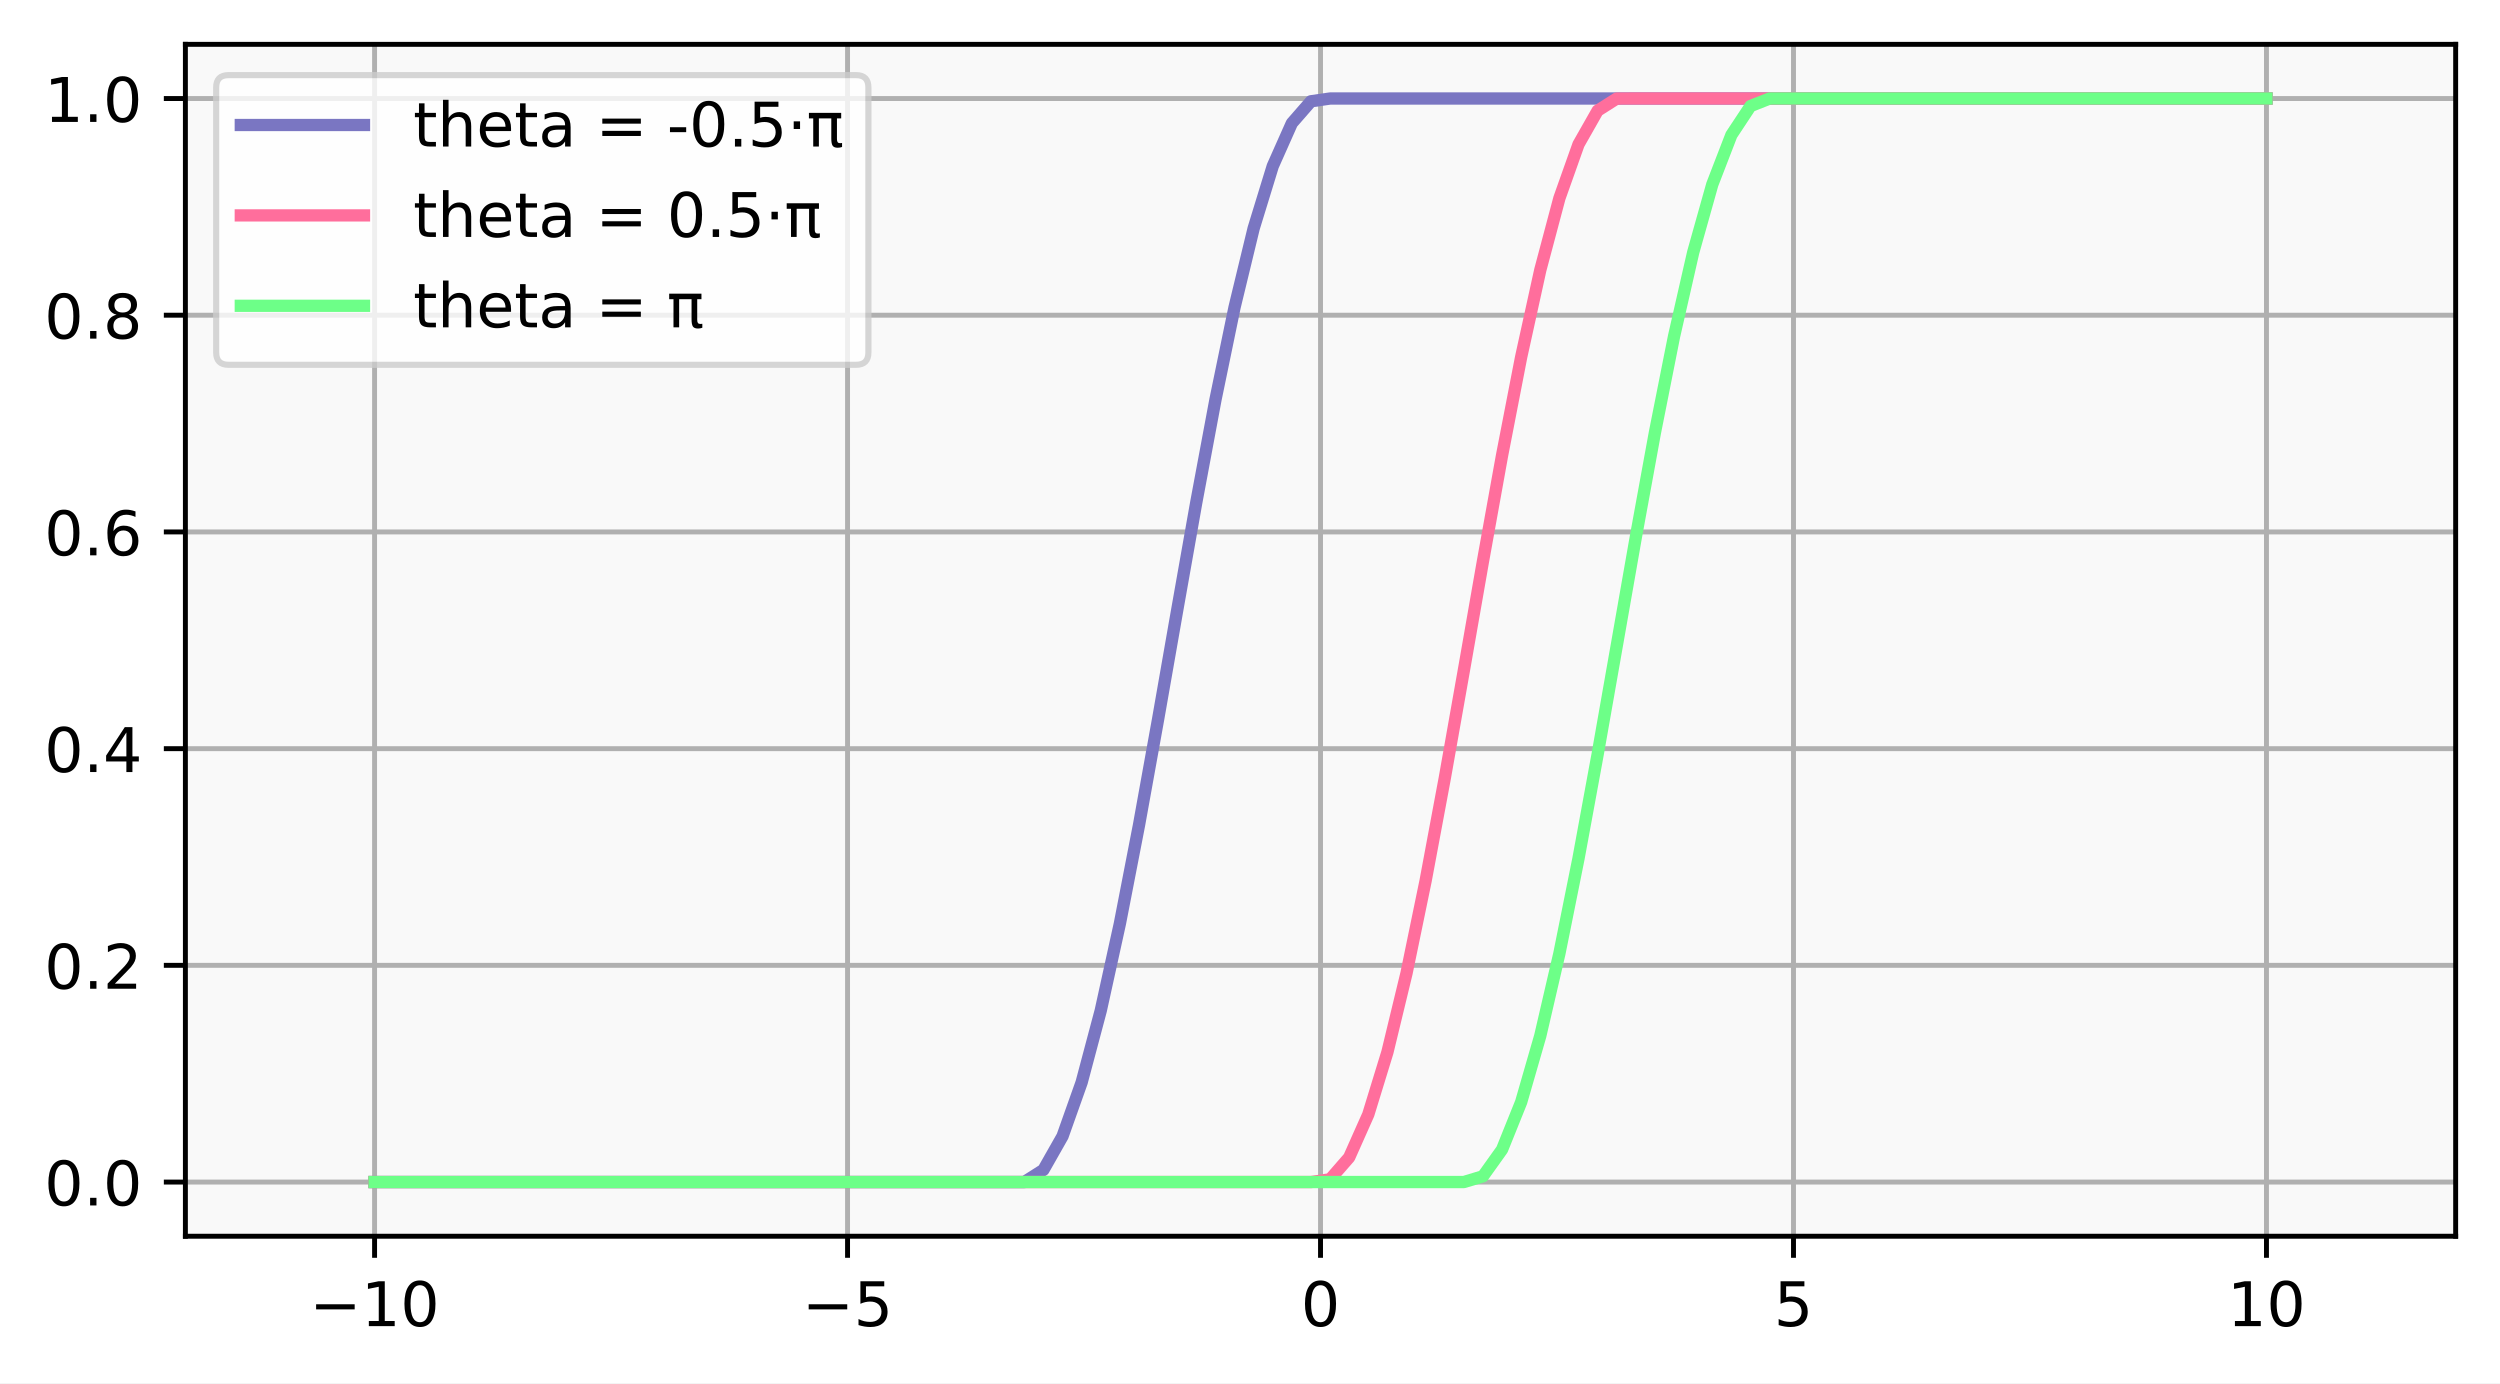
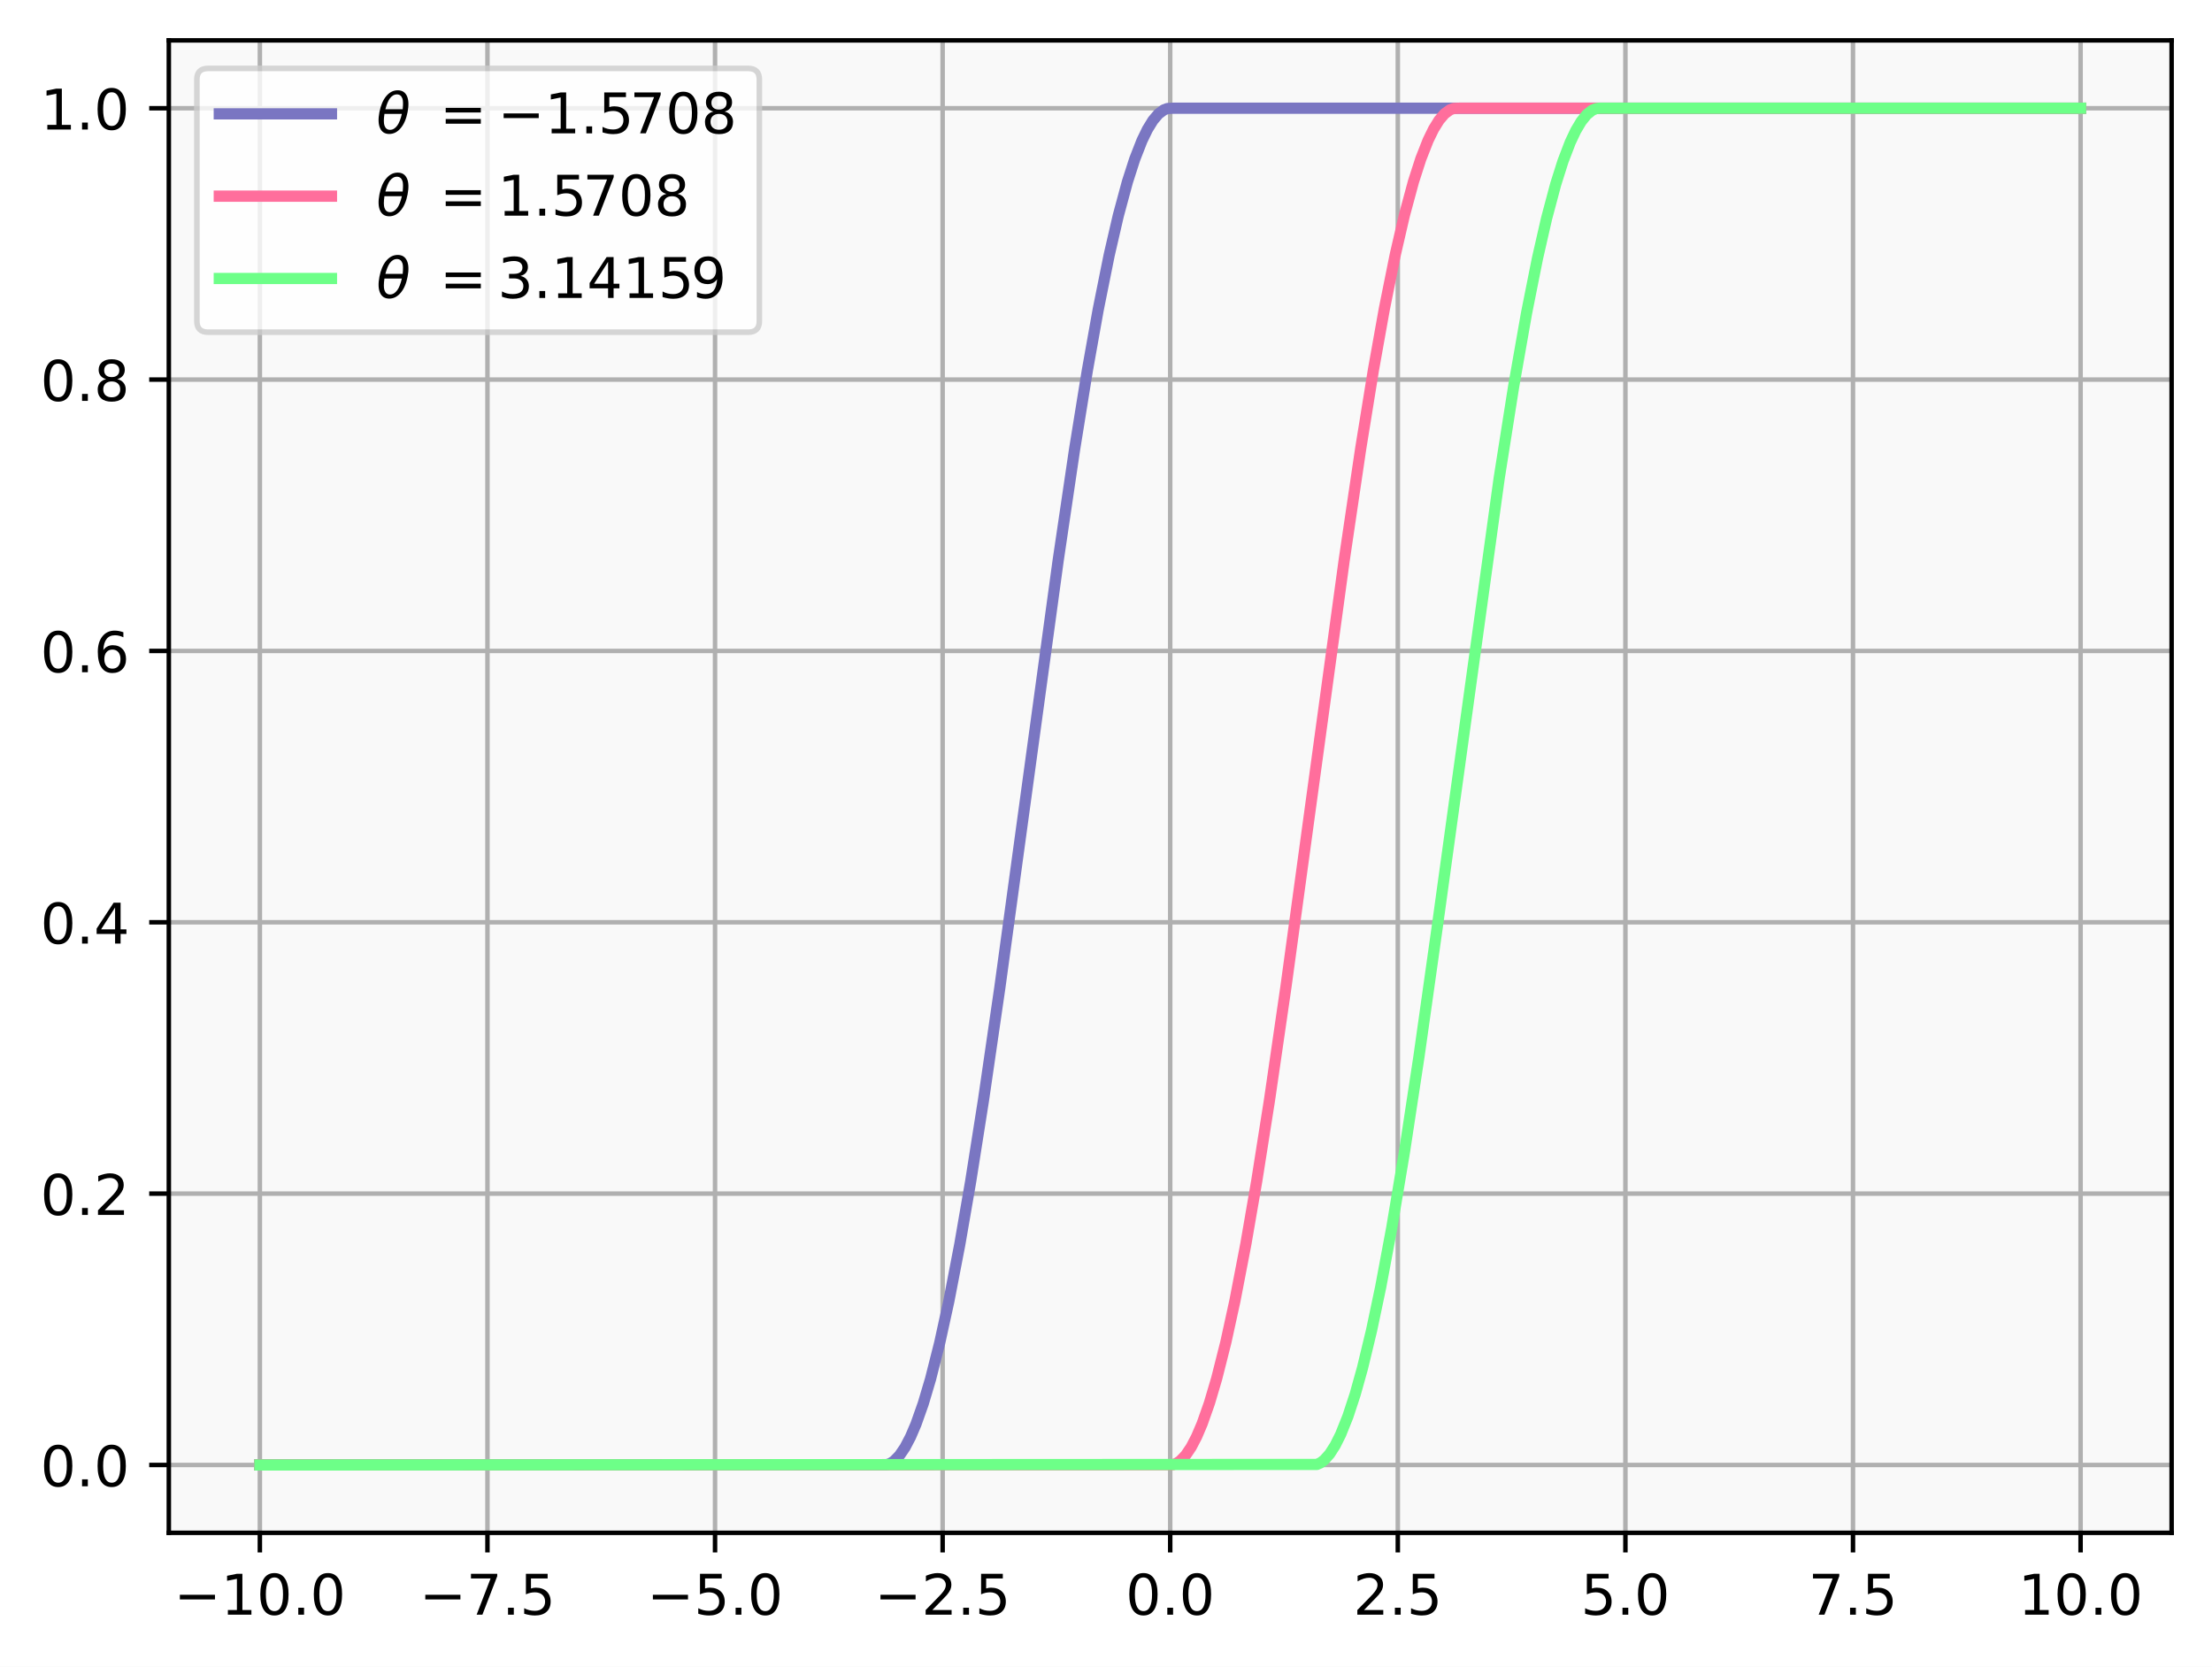
- <svg xmlns="http://www.w3.org/2000/svg" xmlns:xlink="http://www.w3.org/1999/xlink" width="405.943pt" height="224.614pt" viewBox="0 0 405.943 224.614" version="1.1">
+ <svg xmlns="http://www.w3.org/2000/svg" xmlns:xlink="http://www.w3.org/1999/xlink" width="394.423pt" height="297.19pt" viewBox="0 0 394.423 297.19" version="1.1">
  <defs>
    <style type="text/css">*{stroke-linejoin: round; stroke-linecap: butt}</style>
  </defs>
  <g id="figure_1">
    <g id="patch_1">
-       <path d="M -0 224.614  L 405.943 224.614  L 405.943 0  L -0 0  z " style="fill: #ffffff" />
+       <path d="M 0 297.19  L 394.423 297.19  L 394.423 0  L 0 0  z " style="fill: #ffffff" />
    </g>
    <g id="axes_1">
      <g id="patch_2">
-         <path d="M 30.103 200.736  L 398.743 200.736  L 398.743 7.2  L 30.103 7.2  z " style="fill: #d3d3d3; fill-opacity: 0.133" />
+         <path d="M 30.103 273.312  L 387.223 273.312  L 387.223 7.2  L 30.103 7.2  z " style="fill: #d3d3d3; fill-opacity: 0.133" />
      </g>
      <g id="matplotlib.axis_1">
        <g id="xtick_1">
          <g id="line2d_1">
-             <path d="M 60.823 200.736  L 60.823 7.2  " clip-path="url(#pbaf83a719f)" style="fill: none; stroke: #b0b0b0; stroke-width: 0.8; stroke-linecap: square" />
+             <path d="M 46.336 273.312  L 46.336 7.2  " clip-path="url(#p9398e341d2)" style="fill: none; stroke: #b0b0b0; stroke-width: 0.8; stroke-linecap: square" />
          </g>
          <g id="line2d_2">
            <defs>
-               <path id="mf9f170eaa1" d="M 0 0  L 0 3.5  " style="stroke: #000000; stroke-width: 0.8" />
+               <path id="mc4d6d787ac" d="M 0 0  L 0 3.5  " style="stroke: #000000; stroke-width: 0.8" />
            </defs>
            <g>
-               <use xlink:href="#mf9f170eaa1" x="60.823" y="200.736" style="stroke: #000000; stroke-width: 0.8" />
+               <use xlink:href="#mc4d6d787ac" x="46.336" y="273.312" style="stroke: #000000; stroke-width: 0.8" />
            </g>
          </g>
          <g id="text_1">
-             <g transform="translate(50.27078 215.3344) scale(0.1 -0.1)">
+             <g transform="translate(31.0132 287.9104) scale(0.1 -0.1)">
              <defs>
                <path id="DejaVuSans-2212" d="M 678 2272  L 4684 2272  L 4684 1741  L 678 1741  L 678 2272  z " transform="scale(0.015625)" />
                <path id="DejaVuSans-31" d="M 794 531  L 1825 531  L 1825 4091  L 703 3866  L 703 4441  L 1819 4666  L 2450 4666  L 2450 531  L 3481 531  L 3481 0  L 794 0  L 794 531  z " transform="scale(0.015625)" />
                <path id="DejaVuSans-30" d="M 2034 4250  Q 1547 4250 1301 3770  Q 1056 3291 1056 2328  Q 1056 1369 1301 889  Q 1547 409 2034 409  Q 2525 409 2770 889  Q 3016 1369 3016 2328  Q 3016 3291 2770 3770  Q 2525 4250 2034 4250  z M 2034 4750  Q 2819 4750 3233 4129  Q 3647 3509 3647 2328  Q 3647 1150 3233 529  Q 2819 -91 2034 -91  Q 1250 -91 836 529  Q 422 1150 422 2328  Q 422 3509 836 4129  Q 1250 4750 2034 4750  z " transform="scale(0.015625)" />
+                 <path id="DejaVuSans-2e" d="M 684 794  L 1344 794  L 1344 0  L 684 0  L 684 794  z " transform="scale(0.015625)" />
              </defs>
              <use xlink:href="#DejaVuSans-2212" />
              <use xlink:href="#DejaVuSans-31" transform="translate(83.78906 0)" />
              <use xlink:href="#DejaVuSans-30" transform="translate(147.4121 0)" />
+               <use xlink:href="#DejaVuSans-2e" transform="translate(211.0352 0)" />
+               <use xlink:href="#DejaVuSans-30" transform="translate(242.8223 0)" />
            </g>
          </g>
        </g>
        <g id="xtick_2">
          <g id="line2d_3">
-             <path d="M 137.623 200.736  L 137.623 7.2  " clip-path="url(#pbaf83a719f)" style="fill: none; stroke: #b0b0b0; stroke-width: 0.8; stroke-linecap: square" />
+             <path d="M 86.918 273.312  L 86.918 7.2  " clip-path="url(#p9398e341d2)" style="fill: none; stroke: #b0b0b0; stroke-width: 0.8; stroke-linecap: square" />
          </g>
          <g id="line2d_4">
            <g>
-               <use xlink:href="#mf9f170eaa1" x="137.623" y="200.736" style="stroke: #000000; stroke-width: 0.8" />
+               <use xlink:href="#mc4d6d787ac" x="86.918" y="273.312" style="stroke: #000000; stroke-width: 0.8" />
            </g>
          </g>
          <g id="text_2">
-             <g transform="translate(130.252 215.3344) scale(0.1 -0.1)">
-               <defs>
+             <g transform="translate(74.77626 287.9104) scale(0.1 -0.1)">
+               <defs>
+                 <path id="DejaVuSans-37" d="M 525 4666  L 3525 4666  L 3525 4397  L 1831 0  L 1172 0  L 2766 4134  L 525 4134  L 525 4666  z " transform="scale(0.015625)" />
                <path id="DejaVuSans-35" d="M 691 4666  L 3169 4666  L 3169 4134  L 1269 4134  L 1269 2991  Q 1406 3038 1543 3061  Q 1681 3084 1819 3084  Q 2600 3084 3056 2656  Q 3513 2228 3513 1497  Q 3513 744 3044 326  Q 2575 -91 1722 -91  Q 1428 -91 1123 -41  Q 819 9 494 109  L 494 744  Q 775 591 1075 516  Q 1375 441 1709 441  Q 2250 441 2565 725  Q 2881 1009 2881 1497  Q 2881 1984 2565 2268  Q 2250 2553 1709 2553  Q 1456 2553 1204 2497  Q 953 2441 691 2322  L 691 4666  z " transform="scale(0.015625)" />
              </defs>
+               <use xlink:href="#DejaVuSans-2212" />
+               <use xlink:href="#DejaVuSans-37" transform="translate(83.78906 0)" />
+               <use xlink:href="#DejaVuSans-2e" transform="translate(147.4121 0)" />
+               <use xlink:href="#DejaVuSans-35" transform="translate(179.1992 0)" />
+             </g>
+           </g>
+         </g>
+         <g id="xtick_3">
+           <g id="line2d_5">
+             <path d="M 127.499 273.312  L 127.499 7.2  " clip-path="url(#p9398e341d2)" style="fill: none; stroke: #b0b0b0; stroke-width: 0.8; stroke-linecap: square" />
+           </g>
+           <g id="line2d_6">
+             <g>
+               <use xlink:href="#mc4d6d787ac" x="127.499" y="273.312" style="stroke: #000000; stroke-width: 0.8" />
+             </g>
+           </g>
+           <g id="text_3">
+             <g transform="translate(115.3581 287.9104) scale(0.1 -0.1)">
              <use xlink:href="#DejaVuSans-2212" />
              <use xlink:href="#DejaVuSans-35" transform="translate(83.78906 0)" />
-             </g>
-           </g>
-         </g>
-         <g id="xtick_3">
-           <g id="line2d_5">
-             <path d="M 214.423 200.736  L 214.423 7.2  " clip-path="url(#pbaf83a719f)" style="fill: none; stroke: #b0b0b0; stroke-width: 0.8; stroke-linecap: square" />
-           </g>
-           <g id="line2d_6">
-             <g>
-               <use xlink:href="#mf9f170eaa1" x="214.423" y="200.736" style="stroke: #000000; stroke-width: 0.8" />
-             </g>
-           </g>
-           <g id="text_3">
-             <g transform="translate(211.2419 215.3344) scale(0.1 -0.1)">
-               <use xlink:href="#DejaVuSans-30" />
+               <use xlink:href="#DejaVuSans-2e" transform="translate(147.4121 0)" />
+               <use xlink:href="#DejaVuSans-30" transform="translate(179.1992 0)" />
            </g>
          </g>
        </g>
        <g id="xtick_4">
          <g id="line2d_7">
-             <path d="M 291.223 200.736  L 291.223 7.2  " clip-path="url(#pbaf83a719f)" style="fill: none; stroke: #b0b0b0; stroke-width: 0.8; stroke-linecap: square" />
+             <path d="M 168.081 273.312  L 168.081 7.2  " clip-path="url(#p9398e341d2)" style="fill: none; stroke: #b0b0b0; stroke-width: 0.8; stroke-linecap: square" />
          </g>
          <g id="line2d_8">
            <g>
-               <use xlink:href="#mf9f170eaa1" x="291.223" y="200.736" style="stroke: #000000; stroke-width: 0.8" />
+               <use xlink:href="#mc4d6d787ac" x="168.081" y="273.312" style="stroke: #000000; stroke-width: 0.8" />
            </g>
          </g>
          <g id="text_4">
-             <g transform="translate(288.0419 215.3344) scale(0.1 -0.1)">
-               <use xlink:href="#DejaVuSans-35" />
+             <g transform="translate(155.9399 287.9104) scale(0.1 -0.1)">
+               <defs>
+                 <path id="DejaVuSans-32" d="M 1228 531  L 3431 531  L 3431 0  L 469 0  L 469 531  Q 828 903 1448 1529  Q 2069 2156 2228 2338  Q 2531 2678 2651 2914  Q 2772 3150 2772 3378  Q 2772 3750 2511 3984  Q 2250 4219 1831 4219  Q 1534 4219 1204 4116  Q 875 4013 500 3803  L 500 4441  Q 881 4594 1212 4672  Q 1544 4750 1819 4750  Q 2544 4750 2975 4387  Q 3406 4025 3406 3419  Q 3406 3131 3298 2873  Q 3191 2616 2906 2266  Q 2828 2175 2409 1742  Q 1991 1309 1228 531  z " transform="scale(0.015625)" />
+               </defs>
+               <use xlink:href="#DejaVuSans-2212" />
+               <use xlink:href="#DejaVuSans-32" transform="translate(83.78906 0)" />
+               <use xlink:href="#DejaVuSans-2e" transform="translate(147.4121 0)" />
+               <use xlink:href="#DejaVuSans-35" transform="translate(179.1992 0)" />
            </g>
          </g>
        </g>
        <g id="xtick_5">
          <g id="line2d_9">
-             <path d="M 368.023 200.736  L 368.023 7.2  " clip-path="url(#pbaf83a719f)" style="fill: none; stroke: #b0b0b0; stroke-width: 0.8; stroke-linecap: square" />
+             <path d="M 208.663 273.312  L 208.663 7.2  " clip-path="url(#p9398e341d2)" style="fill: none; stroke: #b0b0b0; stroke-width: 0.8; stroke-linecap: square" />
          </g>
          <g id="line2d_10">
            <g>
-               <use xlink:href="#mf9f170eaa1" x="368.023" y="200.736" style="stroke: #000000; stroke-width: 0.8" />
+               <use xlink:href="#mc4d6d787ac" x="208.663" y="273.312" style="stroke: #000000; stroke-width: 0.8" />
            </g>
          </g>
          <g id="text_5">
-             <g transform="translate(361.6606 215.3344) scale(0.1 -0.1)">
+             <g transform="translate(200.7116 287.9104) scale(0.1 -0.1)">
+               <use xlink:href="#DejaVuSans-30" />
+               <use xlink:href="#DejaVuSans-2e" transform="translate(63.62305 0)" />
+               <use xlink:href="#DejaVuSans-30" transform="translate(95.41016 0)" />
+             </g>
+           </g>
+         </g>
+         <g id="xtick_6">
+           <g id="line2d_11">
+             <path d="M 249.245 273.312  L 249.245 7.2  " clip-path="url(#p9398e341d2)" style="fill: none; stroke: #b0b0b0; stroke-width: 0.8; stroke-linecap: square" />
+           </g>
+           <g id="line2d_12">
+             <g>
+               <use xlink:href="#mc4d6d787ac" x="249.245" y="273.312" style="stroke: #000000; stroke-width: 0.8" />
+             </g>
+           </g>
+           <g id="text_6">
+             <g transform="translate(241.2934 287.9104) scale(0.1 -0.1)">
+               <use xlink:href="#DejaVuSans-32" />
+               <use xlink:href="#DejaVuSans-2e" transform="translate(63.62305 0)" />
+               <use xlink:href="#DejaVuSans-35" transform="translate(95.41016 0)" />
+             </g>
+           </g>
+         </g>
+         <g id="xtick_7">
+           <g id="line2d_13">
+             <path d="M 289.827 273.312  L 289.827 7.2  " clip-path="url(#p9398e341d2)" style="fill: none; stroke: #b0b0b0; stroke-width: 0.8; stroke-linecap: square" />
+           </g>
+           <g id="line2d_14">
+             <g>
+               <use xlink:href="#mc4d6d787ac" x="289.827" y="273.312" style="stroke: #000000; stroke-width: 0.8" />
+             </g>
+           </g>
+           <g id="text_7">
+             <g transform="translate(281.8752 287.9104) scale(0.1 -0.1)">
+               <use xlink:href="#DejaVuSans-35" />
+               <use xlink:href="#DejaVuSans-2e" transform="translate(63.62305 0)" />
+               <use xlink:href="#DejaVuSans-30" transform="translate(95.41016 0)" />
+             </g>
+           </g>
+         </g>
+         <g id="xtick_8">
+           <g id="line2d_15">
+             <path d="M 330.409 273.312  L 330.409 7.2  " clip-path="url(#p9398e341d2)" style="fill: none; stroke: #b0b0b0; stroke-width: 0.8; stroke-linecap: square" />
+           </g>
+           <g id="line2d_16">
+             <g>
+               <use xlink:href="#mc4d6d787ac" x="330.409" y="273.312" style="stroke: #000000; stroke-width: 0.8" />
+             </g>
+           </g>
+           <g id="text_8">
+             <g transform="translate(322.457 287.9104) scale(0.1 -0.1)">
+               <use xlink:href="#DejaVuSans-37" />
+               <use xlink:href="#DejaVuSans-2e" transform="translate(63.62305 0)" />
+               <use xlink:href="#DejaVuSans-35" transform="translate(95.41016 0)" />
+             </g>
+           </g>
+         </g>
+         <g id="xtick_9">
+           <g id="line2d_17">
+             <path d="M 370.99 273.312  L 370.99 7.2  " clip-path="url(#p9398e341d2)" style="fill: none; stroke: #b0b0b0; stroke-width: 0.8; stroke-linecap: square" />
+           </g>
+           <g id="line2d_18">
+             <g>
+               <use xlink:href="#mc4d6d787ac" x="370.99" y="273.312" style="stroke: #000000; stroke-width: 0.8" />
+             </g>
+           </g>
+           <g id="text_9">
+             <g transform="translate(359.8576 287.9104) scale(0.1 -0.1)">
              <use xlink:href="#DejaVuSans-31" />
              <use xlink:href="#DejaVuSans-30" transform="translate(63.62305 0)" />
+               <use xlink:href="#DejaVuSans-2e" transform="translate(127.2461 0)" />
+               <use xlink:href="#DejaVuSans-30" transform="translate(159.0332 0)" />
            </g>
          </g>
        </g>
      </g>
      <g id="matplotlib.axis_2">
        <g id="ytick_1">
-           <g id="line2d_11">
-             <path d="M 30.103 191.939  L 398.743 191.939  " clip-path="url(#pbaf83a719f)" style="fill: none; stroke: #b0b0b0; stroke-width: 0.8; stroke-linecap: square" />
-           </g>
-           <g id="line2d_12">
+           <g id="line2d_19">
+             <path d="M 30.103 261.216  L 387.223 261.216  " clip-path="url(#p9398e341d2)" style="fill: none; stroke: #b0b0b0; stroke-width: 0.8; stroke-linecap: square" />
+           </g>
+           <g id="line2d_20">
            <defs>
-               <path id="mb712047317" d="M 0 0  L -3.5 0  " style="stroke: #000000; stroke-width: 0.8" />
+               <path id="m47142cb814" d="M 0 0  L -3.5 0  " style="stroke: #000000; stroke-width: 0.8" />
            </defs>
            <g>
-               <use xlink:href="#mb712047317" x="30.103" y="191.939" style="stroke: #000000; stroke-width: 0.8" />
-             </g>
-           </g>
-           <g id="text_6">
-             <g transform="translate(7.2 195.7381) scale(0.1 -0.1)">
-               <defs>
-                 <path id="DejaVuSans-2e" d="M 684 794  L 1344 794  L 1344 0  L 684 0  L 684 794  z " transform="scale(0.015625)" />
-               </defs>
+               <use xlink:href="#m47142cb814" x="30.103" y="261.216" style="stroke: #000000; stroke-width: 0.8" />
+             </g>
+           </g>
+           <g id="text_10">
+             <g transform="translate(7.2 265.0152) scale(0.1 -0.1)">
              <use xlink:href="#DejaVuSans-30" />
              <use xlink:href="#DejaVuSans-2e" transform="translate(63.62305 0)" />
              <use xlink:href="#DejaVuSans-30" transform="translate(95.41016 0)" />
            </g>
          </g>
        </g>
        <g id="ytick_2">
-           <g id="line2d_13">
-             <path d="M 30.103 156.751  L 398.743 156.751  " clip-path="url(#pbaf83a719f)" style="fill: none; stroke: #b0b0b0; stroke-width: 0.8; stroke-linecap: square" />
-           </g>
-           <g id="line2d_14">
-             <g>
-               <use xlink:href="#mb712047317" x="30.103" y="156.751" style="stroke: #000000; stroke-width: 0.8" />
-             </g>
-           </g>
-           <g id="text_7">
-             <g transform="translate(7.2 160.5498) scale(0.1 -0.1)">
-               <defs>
-                 <path id="DejaVuSans-32" d="M 1228 531  L 3431 531  L 3431 0  L 469 0  L 469 531  Q 828 903 1448 1529  Q 2069 2156 2228 2338  Q 2531 2678 2651 2914  Q 2772 3150 2772 3378  Q 2772 3750 2511 3984  Q 2250 4219 1831 4219  Q 1534 4219 1204 4116  Q 875 4013 500 3803  L 500 4441  Q 881 4594 1212 4672  Q 1544 4750 1819 4750  Q 2544 4750 2975 4387  Q 3406 4025 3406 3419  Q 3406 3131 3298 2873  Q 3191 2616 2906 2266  Q 2828 2175 2409 1742  Q 1991 1309 1228 531  z " transform="scale(0.015625)" />
-               </defs>
+           <g id="line2d_21">
+             <path d="M 30.103 212.832  L 387.223 212.832  " clip-path="url(#p9398e341d2)" style="fill: none; stroke: #b0b0b0; stroke-width: 0.8; stroke-linecap: square" />
+           </g>
+           <g id="line2d_22">
+             <g>
+               <use xlink:href="#m47142cb814" x="30.103" y="212.832" style="stroke: #000000; stroke-width: 0.8" />
+             </g>
+           </g>
+           <g id="text_11">
+             <g transform="translate(7.2 216.6312) scale(0.1 -0.1)">
              <use xlink:href="#DejaVuSans-30" />
              <use xlink:href="#DejaVuSans-2e" transform="translate(63.62305 0)" />
              <use xlink:href="#DejaVuSans-32" transform="translate(95.41016 0)" />
            </g>
          </g>
        </g>
        <g id="ytick_3">
-           <g id="line2d_15">
-             <path d="M 30.103 121.562  L 398.743 121.562  " clip-path="url(#pbaf83a719f)" style="fill: none; stroke: #b0b0b0; stroke-width: 0.8; stroke-linecap: square" />
-           </g>
-           <g id="line2d_16">
-             <g>
-               <use xlink:href="#mb712047317" x="30.103" y="121.562" style="stroke: #000000; stroke-width: 0.8" />
-             </g>
-           </g>
-           <g id="text_8">
-             <g transform="translate(7.2 125.3614) scale(0.1 -0.1)">
+           <g id="line2d_23">
+             <path d="M 30.103 164.448  L 387.223 164.448  " clip-path="url(#p9398e341d2)" style="fill: none; stroke: #b0b0b0; stroke-width: 0.8; stroke-linecap: square" />
+           </g>
+           <g id="line2d_24">
+             <g>
+               <use xlink:href="#m47142cb814" x="30.103" y="164.448" style="stroke: #000000; stroke-width: 0.8" />
+             </g>
+           </g>
+           <g id="text_12">
+             <g transform="translate(7.2 168.2472) scale(0.1 -0.1)">
              <defs>
                <path id="DejaVuSans-34" d="M 2419 4116  L 825 1625  L 2419 1625  L 2419 4116  z M 2253 4666  L 3047 4666  L 3047 1625  L 3713 1625  L 3713 1100  L 3047 1100  L 3047 0  L 2419 0  L 2419 1100  L 313 1100  L 313 1709  L 2253 4666  z " transform="scale(0.015625)" />
              </defs>
              <use xlink:href="#DejaVuSans-30" />
              <use xlink:href="#DejaVuSans-2e" transform="translate(63.62305 0)" />
              <use xlink:href="#DejaVuSans-34" transform="translate(95.41016 0)" />
            </g>
          </g>
        </g>
        <g id="ytick_4">
-           <g id="line2d_17">
-             <path d="M 30.103 86.374  L 398.743 86.374  " clip-path="url(#pbaf83a719f)" style="fill: none; stroke: #b0b0b0; stroke-width: 0.8; stroke-linecap: square" />
-           </g>
-           <g id="line2d_18">
-             <g>
-               <use xlink:href="#mb712047317" x="30.103" y="86.374" style="stroke: #000000; stroke-width: 0.8" />
-             </g>
-           </g>
-           <g id="text_9">
-             <g transform="translate(7.2 90.17304) scale(0.1 -0.1)">
+           <g id="line2d_25">
+             <path d="M 30.103 116.064  L 387.223 116.064  " clip-path="url(#p9398e341d2)" style="fill: none; stroke: #b0b0b0; stroke-width: 0.8; stroke-linecap: square" />
+           </g>
+           <g id="line2d_26">
+             <g>
+               <use xlink:href="#m47142cb814" x="30.103" y="116.064" style="stroke: #000000; stroke-width: 0.8" />
+             </g>
+           </g>
+           <g id="text_13">
+             <g transform="translate(7.2 119.8632) scale(0.1 -0.1)">
              <defs>
                <path id="DejaVuSans-36" d="M 2113 2584  Q 1688 2584 1439 2293  Q 1191 2003 1191 1497  Q 1191 994 1439 701  Q 1688 409 2113 409  Q 2538 409 2786 701  Q 3034 994 3034 1497  Q 3034 2003 2786 2293  Q 2538 2584 2113 2584  z M 3366 4563  L 3366 3988  Q 3128 4100 2886 4159  Q 2644 4219 2406 4219  Q 1781 4219 1451 3797  Q 1122 3375 1075 2522  Q 1259 2794 1537 2939  Q 1816 3084 2150 3084  Q 2853 3084 3261 2657  Q 3669 2231 3669 1497  Q 3669 778 3244 343  Q 2819 -91 2113 -91  Q 1303 -91 875 529  Q 447 1150 447 2328  Q 447 3434 972 4092  Q 1497 4750 2381 4750  Q 2619 4750 2861 4703  Q 3103 4656 3366 4563  z " transform="scale(0.015625)" />
              </defs>
              <use xlink:href="#DejaVuSans-30" />
              <use xlink:href="#DejaVuSans-2e" transform="translate(63.62305 0)" />
              <use xlink:href="#DejaVuSans-36" transform="translate(95.41016 0)" />
            </g>
          </g>
        </g>
        <g id="ytick_5">
-           <g id="line2d_19">
-             <path d="M 30.103 51.185  L 398.743 51.185  " clip-path="url(#pbaf83a719f)" style="fill: none; stroke: #b0b0b0; stroke-width: 0.8; stroke-linecap: square" />
-           </g>
-           <g id="line2d_20">
-             <g>
-               <use xlink:href="#mb712047317" x="30.103" y="51.185" style="stroke: #000000; stroke-width: 0.8" />
-             </g>
-           </g>
-           <g id="text_10">
-             <g transform="translate(7.2 54.98467) scale(0.1 -0.1)">
+           <g id="line2d_27">
+             <path d="M 30.103 67.68  L 387.223 67.68  " clip-path="url(#p9398e341d2)" style="fill: none; stroke: #b0b0b0; stroke-width: 0.8; stroke-linecap: square" />
+           </g>
+           <g id="line2d_28">
+             <g>
+               <use xlink:href="#m47142cb814" x="30.103" y="67.68" style="stroke: #000000; stroke-width: 0.8" />
+             </g>
+           </g>
+           <g id="text_14">
+             <g transform="translate(7.2 71.47922) scale(0.1 -0.1)">
              <defs>
                <path id="DejaVuSans-38" d="M 2034 2216  Q 1584 2216 1326 1975  Q 1069 1734 1069 1313  Q 1069 891 1326 650  Q 1584 409 2034 409  Q 2484 409 2743 651  Q 3003 894 3003 1313  Q 3003 1734 2745 1975  Q 2488 2216 2034 2216  z M 1403 2484  Q 997 2584 770 2862  Q 544 3141 544 3541  Q 544 4100 942 4425  Q 1341 4750 2034 4750  Q 2731 4750 3128 4425  Q 3525 4100 3525 3541  Q 3525 3141 3298 2862  Q 3072 2584 2669 2484  Q 3125 2378 3379 2068  Q 3634 1759 3634 1313  Q 3634 634 3220 271  Q 2806 -91 2034 -91  Q 1263 -91 848 271  Q 434 634 434 1313  Q 434 1759 690 2068  Q 947 2378 1403 2484  z M 1172 3481  Q 1172 3119 1398 2916  Q 1625 2713 2034 2713  Q 2441 2713 2670 2916  Q 2900 3119 2900 3481  Q 2900 3844 2670 4047  Q 2441 4250 2034 4250  Q 1625 4250 1398 4047  Q 1172 3844 1172 3481  z " transform="scale(0.015625)" />
              </defs>
              <use xlink:href="#DejaVuSans-30" />
              <use xlink:href="#DejaVuSans-2e" transform="translate(63.62305 0)" />
              <use xlink:href="#DejaVuSans-38" transform="translate(95.41016 0)" />
            </g>
          </g>
        </g>
        <g id="ytick_6">
-           <g id="line2d_21">
-             <path d="M 30.103 15.997  L 398.743 15.997  " clip-path="url(#pbaf83a719f)" style="fill: none; stroke: #b0b0b0; stroke-width: 0.8; stroke-linecap: square" />
-           </g>
-           <g id="line2d_22">
-             <g>
-               <use xlink:href="#mb712047317" x="30.103" y="15.997" style="stroke: #000000; stroke-width: 0.8" />
-             </g>
-           </g>
-           <g id="text_11">
-             <g transform="translate(7.2 19.79631) scale(0.1 -0.1)">
+           <g id="line2d_29">
+             <path d="M 30.103 19.296  L 387.223 19.296  " clip-path="url(#p9398e341d2)" style="fill: none; stroke: #b0b0b0; stroke-width: 0.8; stroke-linecap: square" />
+           </g>
+           <g id="line2d_30">
+             <g>
+               <use xlink:href="#m47142cb814" x="30.103" y="19.296" style="stroke: #000000; stroke-width: 0.8" />
+             </g>
+           </g>
+           <g id="text_15">
+             <g transform="translate(7.2 23.09522) scale(0.1 -0.1)">
              <use xlink:href="#DejaVuSans-31" />
              <use xlink:href="#DejaVuSans-2e" transform="translate(63.62305 0)" />
              <use xlink:href="#DejaVuSans-30" transform="translate(95.41016 0)" />
            </g>
          </g>
        </g>
      </g>
-       <g id="line2d_23">
-         <path d="M 60.823 191.939  L 63.926 191.939  L 67.029 191.939  L 70.132 191.939  L 73.235 191.939  L 76.338 191.939  L 79.441 191.939  L 82.544 191.939  L 85.647 191.939  L 88.75 191.939  L 91.853 191.939  L 94.956 191.939  L 98.059 191.939  L 101.163 191.939  L 104.266 191.939  L 107.369 191.939  L 110.472 191.939  L 113.575 191.939  L 116.678 191.939  L 119.781 191.939  L 122.884 191.939  L 125.987 191.939  L 129.09 191.939  L 132.193 191.939  L 135.296 191.939  L 138.399 191.939  L 141.502 191.939  L 144.605 191.939  L 147.708 191.939  L 150.811 191.939  L 153.914 191.939  L 157.017 191.939  L 160.12 191.939  L 163.223 191.939  L 166.326 191.934  L 169.429 189.964  L 172.532 184.496  L 175.635 175.752  L 178.738 164.089  L 181.841 149.98  L 184.944 134  L 188.047 116.799  L 191.15 99.075  L 194.253 81.551  L 197.356 64.938  L 200.459 49.913  L 203.563 37.087  L 206.666 26.98  L 209.769 20.005  L 212.872 16.445  L 215.975 15.997  L 219.078 15.997  L 222.181 15.997  L 225.284 15.997  L 228.387 15.997  L 231.49 15.997  L 234.593 15.997  L 237.696 15.997  L 240.799 15.997  L 243.902 15.997  L 247.005 15.997  L 250.108 15.997  L 253.211 15.997  L 256.314 15.997  L 259.417 15.997  L 262.52 15.997  L 265.623 15.997  L 268.726 15.997  L 271.829 15.997  L 274.932 15.997  L 278.035 15.997  L 281.138 15.997  L 284.241 15.997  L 287.344 15.997  L 290.447 15.997  L 293.55 15.997  L 296.653 15.997  L 299.756 15.997  L 302.859 15.997  L 305.963 15.997  L 309.066 15.997  L 312.169 15.997  L 315.272 15.997  L 318.375 15.997  L 321.478 15.997  L 324.581 15.997  L 327.684 15.997  L 330.787 15.997  L 333.89 15.997  L 336.993 15.997  L 340.096 15.997  L 343.199 15.997  L 346.302 15.997  L 349.405 15.997  L 352.508 15.997  L 355.611 15.997  L 358.714 15.997  L 361.817 15.997  L 364.92 15.997  L 368.023 15.997  " clip-path="url(#pbaf83a719f)" style="fill: none; stroke: #7a76c2; stroke-width: 2; stroke-linecap: square" />
-       </g>
-       <g id="line2d_24">
-         <path d="M 60.823 191.939  L 63.926 191.939  L 67.029 191.939  L 70.132 191.939  L 73.235 191.939  L 76.338 191.939  L 79.441 191.939  L 82.544 191.939  L 85.647 191.939  L 88.75 191.939  L 91.853 191.939  L 94.956 191.939  L 98.059 191.939  L 101.163 191.939  L 104.266 191.939  L 107.369 191.939  L 110.472 191.939  L 113.575 191.939  L 116.678 191.939  L 119.781 191.939  L 122.884 191.939  L 125.987 191.939  L 129.09 191.939  L 132.193 191.939  L 135.296 191.939  L 138.399 191.939  L 141.502 191.939  L 144.605 191.939  L 147.708 191.939  L 150.811 191.939  L 153.914 191.939  L 157.017 191.939  L 160.12 191.939  L 163.223 191.939  L 166.326 191.939  L 169.429 191.939  L 172.532 191.939  L 175.635 191.939  L 178.738 191.939  L 181.841 191.939  L 184.944 191.939  L 188.047 191.939  L 191.15 191.939  L 194.253 191.939  L 197.356 191.939  L 200.459 191.939  L 203.563 191.939  L 206.666 191.939  L 209.769 191.939  L 212.872 191.939  L 215.975 191.491  L 219.078 187.931  L 222.181 180.956  L 225.284 170.849  L 228.387 158.023  L 231.49 142.998  L 234.593 126.385  L 237.696 108.861  L 240.799 91.137  L 243.902 73.936  L 247.005 57.956  L 250.108 43.847  L 253.211 32.184  L 256.314 23.44  L 259.417 17.972  L 262.52 16.002  L 265.623 15.997  L 268.726 15.997  L 271.829 15.997  L 274.932 15.997  L 278.035 15.997  L 281.138 15.997  L 284.241 15.997  L 287.344 15.997  L 290.447 15.997  L 293.55 15.997  L 296.653 15.997  L 299.756 15.997  L 302.859 15.997  L 305.963 15.997  L 309.066 15.997  L 312.169 15.997  L 315.272 15.997  L 318.375 15.997  L 321.478 15.997  L 324.581 15.997  L 327.684 15.997  L 330.787 15.997  L 333.89 15.997  L 336.993 15.997  L 340.096 15.997  L 343.199 15.997  L 346.302 15.997  L 349.405 15.997  L 352.508 15.997  L 355.611 15.997  L 358.714 15.997  L 361.817 15.997  L 364.92 15.997  L 368.023 15.997  " clip-path="url(#pbaf83a719f)" style="fill: none; stroke: #ff6e9c; stroke-width: 2; stroke-linecap: square" />
-       </g>
-       <g id="line2d_25">
-         <path d="M 60.823 191.939  L 63.926 191.939  L 67.029 191.939  L 70.132 191.939  L 73.235 191.939  L 76.338 191.939  L 79.441 191.939  L 82.544 191.939  L 85.647 191.939  L 88.75 191.939  L 91.853 191.939  L 94.956 191.939  L 98.059 191.939  L 101.163 191.939  L 104.266 191.939  L 107.369 191.939  L 110.472 191.939  L 113.575 191.939  L 116.678 191.939  L 119.781 191.939  L 122.884 191.939  L 125.987 191.939  L 129.09 191.939  L 132.193 191.939  L 135.296 191.939  L 138.399 191.939  L 141.502 191.939  L 144.605 191.939  L 147.708 191.939  L 150.811 191.939  L 153.914 191.939  L 157.017 191.939  L 160.12 191.939  L 163.223 191.939  L 166.326 191.939  L 169.429 191.939  L 172.532 191.939  L 175.635 191.939  L 178.738 191.939  L 181.841 191.939  L 184.944 191.939  L 188.047 191.939  L 191.15 191.939  L 194.253 191.939  L 197.356 191.939  L 200.459 191.939  L 203.563 191.939  L 206.666 191.939  L 209.769 191.939  L 212.872 191.939  L 215.975 191.939  L 219.078 191.939  L 222.181 191.939  L 225.284 191.939  L 228.387 191.939  L 231.49 191.939  L 234.593 191.939  L 237.696 191.939  L 240.799 190.998  L 243.902 186.654  L 247.005 178.946  L 250.108 168.189  L 253.211 154.82  L 256.314 139.382  L 259.417 122.504  L 262.52 104.872  L 265.623 87.204  L 268.726 70.217  L 271.829 54.603  L 274.932 40.996  L 278.035 29.952  L 281.138 21.917  L 284.241 17.22  L 287.344 15.997  L 290.447 15.997  L 293.55 15.997  L 296.653 15.997  L 299.756 15.997  L 302.859 15.997  L 305.963 15.997  L 309.066 15.997  L 312.169 15.997  L 315.272 15.997  L 318.375 15.997  L 321.478 15.997  L 324.581 15.997  L 327.684 15.997  L 330.787 15.997  L 333.89 15.997  L 336.993 15.997  L 340.096 15.997  L 343.199 15.997  L 346.302 15.997  L 349.405 15.997  L 352.508 15.997  L 355.611 15.997  L 358.714 15.997  L 361.817 15.997  L 364.92 15.997  L 368.023 15.997  " clip-path="url(#pbaf83a719f)" style="fill: none; stroke: #6dff88; stroke-width: 2; stroke-linecap: square" />
+       <g id="line2d_31">
+         <path d="M 46.336 261.216  L 158.129 261.167  L 158.779 260.932  L 159.429 260.504  L 160.404 259.5  L 161.379 258.067  L 162.354 256.209  L 163.328 253.932  L 164.628 250.261  L 165.928 245.885  L 167.553 239.466  L 169.178 232.054  L 171.128 221.953  L 173.078 210.675  L 175.353 196.247  L 178.278 176.126  L 182.502 145.192  L 188.677 99.967  L 191.602 80.18  L 193.877 66.104  L 195.826 55.187  L 197.776 45.495  L 199.401 38.457  L 201.026 32.438  L 202.326 28.397  L 203.626 25.073  L 204.601 23.064  L 205.576 21.477  L 206.551 20.319  L 207.526 19.593  L 208.176 19.351  L 209.151 19.296  L 370.99 19.296  L 370.99 19.296  " clip-path="url(#p9398e341d2)" style="fill: none; stroke: #7a76c2; stroke-width: 2; stroke-linecap: square" />
+       </g>
+       <g id="line2d_32">
+         <path d="M 46.336 261.216  L 209.151 261.161  L 209.801 260.919  L 210.451 260.483  L 211.425 259.469  L 212.4 258.024  L 213.375 256.155  L 214.35 253.868  L 215.65 250.183  L 216.95 245.793  L 218.575 239.358  L 220.2 231.931  L 222.15 221.815  L 224.1 210.523  L 226.375 196.081  L 229.299 175.947  L 233.524 145.004  L 239.699 99.79  L 242.623 80.017  L 244.898 65.956  L 246.848 55.054  L 248.798 45.379  L 250.423 38.356  L 252.048 32.353  L 253.348 28.326  L 254.648 25.016  L 255.623 23.018  L 256.598 21.442  L 257.573 20.295  L 258.547 19.58  L 259.197 19.345  L 260.172 19.296  L 370.99 19.296  L 370.99 19.296  " clip-path="url(#p9398e341d2)" style="fill: none; stroke: #ff6e9c; stroke-width: 2; stroke-linecap: square" />
+       </g>
+       <g id="line2d_33">
+         <path d="M 46.336 261.216  L 234.824 261.115  L 235.474 260.821  L 236.124 260.333  L 237.099 259.241  L 238.074 257.72  L 239.049 255.775  L 240.349 252.535  L 241.649 248.576  L 242.948 243.923  L 244.573 237.175  L 246.198 229.457  L 248.148 219.025  L 250.423 205.43  L 253.023 188.345  L 256.273 165.313  L 267.322 85.257  L 269.922 68.78  L 272.197 55.85  L 274.146 46.076  L 275.771 38.962  L 277.396 32.862  L 278.696 28.754  L 279.996 25.36  L 280.971 23.297  L 281.946 21.656  L 282.921 20.443  L 283.896 19.661  L 284.546 19.382  L 285.196 19.296  L 370.99 19.296  L 370.99 19.296  " clip-path="url(#p9398e341d2)" style="fill: none; stroke: #6dff88; stroke-width: 2; stroke-linecap: square" />
      </g>
      <g id="patch_3">
-         <path d="M 30.103 200.736  L 30.103 7.2  " style="fill: none; stroke: #000000; stroke-width: 0.8; stroke-linejoin: miter; stroke-linecap: square" />
+         <path d="M 30.103 273.312  L 30.103 7.2  " style="fill: none; stroke: #000000; stroke-width: 0.8; stroke-linejoin: miter; stroke-linecap: square" />
      </g>
      <g id="patch_4">
-         <path d="M 398.743 200.736  L 398.743 7.2  " style="fill: none; stroke: #000000; stroke-width: 0.8; stroke-linejoin: miter; stroke-linecap: square" />
+         <path d="M 387.223 273.312  L 387.223 7.2  " style="fill: none; stroke: #000000; stroke-width: 0.8; stroke-linejoin: miter; stroke-linecap: square" />
      </g>
      <g id="patch_5">
-         <path d="M 30.103 200.736  L 398.743 200.736  " style="fill: none; stroke: #000000; stroke-width: 0.8; stroke-linejoin: miter; stroke-linecap: square" />
+         <path d="M 30.103 273.312  L 387.223 273.312  " style="fill: none; stroke: #000000; stroke-width: 0.8; stroke-linejoin: miter; stroke-linecap: square" />
      </g>
      <g id="patch_6">
-         <path d="M 30.103 7.2  L 398.743 7.2  " style="fill: none; stroke: #000000; stroke-width: 0.8; stroke-linejoin: miter; stroke-linecap: square" />
+         <path d="M 30.103 7.2  L 387.223 7.2  " style="fill: none; stroke: #000000; stroke-width: 0.8; stroke-linejoin: miter; stroke-linecap: square" />
      </g>
      <g id="legend_1">
        <g id="patch_7">
-           <path d="M 37.103 59.234  L 139.008 59.234  Q 141.008 59.234 141.008 57.234  L 141.008 14.2  Q 141.008 12.2 139.008 12.2  L 37.103 12.2  Q 35.103 12.2 35.103 14.2  L 35.103 57.234  Q 35.103 59.234 37.103 59.234  z " style="fill: #ffffff; opacity: 0.8; stroke: #cccccc; stroke-linejoin: miter" />
-         </g>
-         <g id="line2d_26">
+           <path d="M 37.103 59.234  L 133.403 59.234  Q 135.403 59.234 135.403 57.234  L 135.403 14.2  Q 135.403 12.2 133.403 12.2  L 37.103 12.2  Q 35.103 12.2 35.103 14.2  L 35.103 57.234  Q 35.103 59.234 37.103 59.234  z " style="fill: #ffffff; opacity: 0.8; stroke: #cccccc; stroke-linejoin: miter" />
+         </g>
+         <g id="line2d_34">
          <path d="M 39.103 20.298  L 49.103 20.298  L 59.103 20.298  " style="fill: none; stroke: #7a76c2; stroke-width: 2; stroke-linecap: square" />
        </g>
-         <g id="text_12">
+         <g id="text_16">
          <g transform="translate(67.10313 23.79844) scale(0.1 -0.1)">
            <defs>
-               <path id="DejaVuSans-74" d="M 1172 4494  L 1172 3500  L 2356 3500  L 2356 3053  L 1172 3053  L 1172 1153  Q 1172 725 1289 603  Q 1406 481 1766 481  L 2356 481  L 2356 0  L 1766 0  Q 1100 0 847 248  Q 594 497 594 1153  L 594 3053  L 172 3053  L 172 3500  L 594 3500  L 594 4494  L 1172 4494  z " transform="scale(0.015625)" />
-               <path id="DejaVuSans-68" d="M 3513 2113  L 3513 0  L 2938 0  L 2938 2094  Q 2938 2591 2744 2837  Q 2550 3084 2163 3084  Q 1697 3084 1428 2787  Q 1159 2491 1159 1978  L 1159 0  L 581 0  L 581 4863  L 1159 4863  L 1159 2956  Q 1366 3272 1645 3428  Q 1925 3584 2291 3584  Q 2894 3584 3203 3211  Q 3513 2838 3513 2113  z " transform="scale(0.015625)" />
-               <path id="DejaVuSans-65" d="M 3597 1894  L 3597 1613  L 953 1613  Q 991 1019 1311 708  Q 1631 397 2203 397  Q 2534 397 2845 478  Q 3156 559 3463 722  L 3463 178  Q 3153 47 2828 -22  Q 2503 -91 2169 -91  Q 1331 -91 842 396  Q 353 884 353 1716  Q 353 2575 817 3079  Q 1281 3584 2069 3584  Q 2775 3584 3186 3129  Q 3597 2675 3597 1894  z M 3022 2063  Q 3016 2534 2758 2815  Q 2500 3097 2075 3097  Q 1594 3097 1305 2825  Q 1016 2553 972 2059  L 3022 2063  z " transform="scale(0.015625)" />
-               <path id="DejaVuSans-61" d="M 2194 1759  Q 1497 1759 1228 1600  Q 959 1441 959 1056  Q 959 750 1161 570  Q 1363 391 1709 391  Q 2188 391 2477 730  Q 2766 1069 2766 1631  L 2766 1759  L 2194 1759  z M 3341 1997  L 3341 0  L 2766 0  L 2766 531  Q 2569 213 2275 61  Q 1981 -91 1556 -91  Q 1019 -91 701 211  Q 384 513 384 1019  Q 384 1609 779 1909  Q 1175 2209 1959 2209  L 2766 2209  L 2766 2266  Q 2766 2663 2505 2880  Q 2244 3097 1772 3097  Q 1472 3097 1187 3025  Q 903 2953 641 2809  L 641 3341  Q 956 3463 1253 3523  Q 1550 3584 1831 3584  Q 2591 3584 2966 3190  Q 3341 2797 3341 1997  z " transform="scale(0.015625)" />
-               <path id="DejaVuSans-20" transform="scale(0.015625)" />
+               <path id="DejaVuSans-Oblique-3b8" d="M 2913 2219  L 925 2219  Q 791 1284 928 888  Q 1100 400 1566 400  Q 2034 400 2391 891  Q 2703 1322 2913 2219  z M 3009 2750  Q 3094 3638 2984 3950  Q 2813 4444 2353 4444  Q 1875 4444 1525 3956  Q 1250 3563 1034 2750  L 3009 2750  z M 2444 4913  Q 3194 4913 3494 4250  Q 3794 3591 3566 2422  Q 3341 1256 2781 594  Q 2225 -72 1475 -72  Q 722 -72 425 594  Q 128 1256 353 2422  Q 581 3591 1134 4250  Q 1691 4913 2444 4913  z " transform="scale(0.015625)" />
              <path id="DejaVuSans-3d" d="M 678 2906  L 4684 2906  L 4684 2381  L 678 2381  L 678 2906  z M 678 1631  L 4684 1631  L 4684 1100  L 678 1100  L 678 1631  z " transform="scale(0.015625)" />
-               <path id="DejaVuSans-2d" d="M 313 2009  L 1997 2009  L 1997 1497  L 313 1497  L 313 2009  z " transform="scale(0.015625)" />
-               <path id="DejaVuSans-22c5" d="M 684 2619  L 1344 2619  L 1344 1825  L 684 1825  L 684 2619  z " transform="scale(0.015625)" />
-               <path id="DejaVuSans-3c0" d="M 231 3500  L 3584 3500  L 3584 2925  L 3144 2925  L 3144 775  Q 3144 550 3220 451  Q 3297 353 3469 353  Q 3516 353 3584 361  Q 3653 369 3675 372  L 3675 -44  Q 3566 -84 3450 -103  Q 3334 -122 3219 -122  Q 2844 -122 2700 83  Q 2556 288 2556 838  L 2556 2925  L 1266 2925  L 1266 0  L 678 0  L 678 2925  L 231 2925  L 231 3500  z " transform="scale(0.015625)" />
            </defs>
-             <use xlink:href="#DejaVuSans-74" />
-             <use xlink:href="#DejaVuSans-68" transform="translate(39.20898 0)" />
-             <use xlink:href="#DejaVuSans-65" transform="translate(102.5879 0)" />
-             <use xlink:href="#DejaVuSans-74" transform="translate(164.1113 0)" />
-             <use xlink:href="#DejaVuSans-61" transform="translate(203.3203 0)" />
-             <use xlink:href="#DejaVuSans-20" transform="translate(264.5996 0)" />
-             <use xlink:href="#DejaVuSans-3d" transform="translate(296.3867 0)" />
-             <use xlink:href="#DejaVuSans-20" transform="translate(380.1758 0)" />
-             <use xlink:href="#DejaVuSans-2d" transform="translate(411.9629 0)" />
-             <use xlink:href="#DejaVuSans-30" transform="translate(448.0469 0)" />
-             <use xlink:href="#DejaVuSans-2e" transform="translate(511.6699 0)" />
-             <use xlink:href="#DejaVuSans-35" transform="translate(543.457 0)" />
-             <use xlink:href="#DejaVuSans-22c5" transform="translate(607.0801 0)" />
-             <use xlink:href="#DejaVuSans-3c0" transform="translate(638.8672 0)" />
-           </g>
-         </g>
-         <g id="line2d_27">
+             <use xlink:href="#DejaVuSans-Oblique-3b8" transform="translate(0 0.234375)" />
+             <use xlink:href="#DejaVuSans-3d" transform="translate(113.1344 0.234375)" />
+             <use xlink:href="#DejaVuSans-2212" transform="translate(216.4059 0.234375)" />
+             <use xlink:href="#DejaVuSans-31" transform="translate(300.195 0.234375)" />
+             <use xlink:href="#DejaVuSans-2e" transform="translate(363.818 0.234375)" />
+             <use xlink:href="#DejaVuSans-35" transform="translate(395.6051 0.234375)" />
+             <use xlink:href="#DejaVuSans-37" transform="translate(451.9782 0.234375)" />
+             <use xlink:href="#DejaVuSans-30" transform="translate(515.6012 0.234375)" />
+             <use xlink:href="#DejaVuSans-38" transform="translate(579.2243 0.234375)" />
+           </g>
+         </g>
+         <g id="line2d_35">
          <path d="M 39.103 34.977  L 49.103 34.977  L 59.103 34.977  " style="fill: none; stroke: #ff6e9c; stroke-width: 2; stroke-linecap: square" />
        </g>
-         <g id="text_13">
+         <g id="text_17">
          <g transform="translate(67.10313 38.47656) scale(0.1 -0.1)">
-             <use xlink:href="#DejaVuSans-74" />
-             <use xlink:href="#DejaVuSans-68" transform="translate(39.20898 0)" />
-             <use xlink:href="#DejaVuSans-65" transform="translate(102.5879 0)" />
-             <use xlink:href="#DejaVuSans-74" transform="translate(164.1113 0)" />
-             <use xlink:href="#DejaVuSans-61" transform="translate(203.3203 0)" />
-             <use xlink:href="#DejaVuSans-20" transform="translate(264.5996 0)" />
-             <use xlink:href="#DejaVuSans-3d" transform="translate(296.3867 0)" />
-             <use xlink:href="#DejaVuSans-20" transform="translate(380.1758 0)" />
-             <use xlink:href="#DejaVuSans-30" transform="translate(411.9629 0)" />
-             <use xlink:href="#DejaVuSans-2e" transform="translate(475.5859 0)" />
-             <use xlink:href="#DejaVuSans-35" transform="translate(507.373 0)" />
-             <use xlink:href="#DejaVuSans-22c5" transform="translate(570.9961 0)" />
-             <use xlink:href="#DejaVuSans-3c0" transform="translate(602.7832 0)" />
-           </g>
-         </g>
-         <g id="line2d_28">
+             <use xlink:href="#DejaVuSans-Oblique-3b8" transform="translate(0 0.234375)" />
+             <use xlink:href="#DejaVuSans-3d" transform="translate(113.1344 0.234375)" />
+             <use xlink:href="#DejaVuSans-31" transform="translate(216.4059 0.234375)" />
+             <use xlink:href="#DejaVuSans-2e" transform="translate(280.029 0.234375)" />
+             <use xlink:href="#DejaVuSans-35" transform="translate(311.8161 0.234375)" />
+             <use xlink:href="#DejaVuSans-37" transform="translate(368.1891 0.234375)" />
+             <use xlink:href="#DejaVuSans-30" transform="translate(431.8122 0.234375)" />
+             <use xlink:href="#DejaVuSans-38" transform="translate(495.4352 0.234375)" />
+           </g>
+         </g>
+         <g id="line2d_36">
          <path d="M 39.103 49.655  L 49.103 49.655  L 59.103 49.655  " style="fill: none; stroke: #6dff88; stroke-width: 2; stroke-linecap: square" />
        </g>
-         <g id="text_14">
+         <g id="text_18">
          <g transform="translate(67.10313 53.15469) scale(0.1 -0.1)">
-             <use xlink:href="#DejaVuSans-74" />
-             <use xlink:href="#DejaVuSans-68" transform="translate(39.20898 0)" />
-             <use xlink:href="#DejaVuSans-65" transform="translate(102.5879 0)" />
-             <use xlink:href="#DejaVuSans-74" transform="translate(164.1113 0)" />
-             <use xlink:href="#DejaVuSans-61" transform="translate(203.3203 0)" />
-             <use xlink:href="#DejaVuSans-20" transform="translate(264.5996 0)" />
-             <use xlink:href="#DejaVuSans-3d" transform="translate(296.3867 0)" />
-             <use xlink:href="#DejaVuSans-20" transform="translate(380.1758 0)" />
-             <use xlink:href="#DejaVuSans-3c0" transform="translate(411.9629 0)" />
+             <defs>
+               <path id="DejaVuSans-33" d="M 2597 2516  Q 3050 2419 3304 2112  Q 3559 1806 3559 1356  Q 3559 666 3084 287  Q 2609 -91 1734 -91  Q 1441 -91 1130 -33  Q 819 25 488 141  L 488 750  Q 750 597 1062 519  Q 1375 441 1716 441  Q 2309 441 2620 675  Q 2931 909 2931 1356  Q 2931 1769 2642 2001  Q 2353 2234 1838 2234  L 1294 2234  L 1294 2753  L 1863 2753  Q 2328 2753 2575 2939  Q 2822 3125 2822 3475  Q 2822 3834 2567 4026  Q 2313 4219 1838 4219  Q 1578 4219 1281 4162  Q 984 4106 628 3988  L 628 4550  Q 988 4650 1302 4700  Q 1616 4750 1894 4750  Q 2613 4750 3031 4423  Q 3450 4097 3450 3541  Q 3450 3153 3228 2886  Q 3006 2619 2597 2516  z " transform="scale(0.015625)" />
+               <path id="DejaVuSans-39" d="M 703 97  L 703 672  Q 941 559 1184 500  Q 1428 441 1663 441  Q 2288 441 2617 861  Q 2947 1281 2994 2138  Q 2813 1869 2534 1725  Q 2256 1581 1919 1581  Q 1219 1581 811 2004  Q 403 2428 403 3163  Q 403 3881 828 4315  Q 1253 4750 1959 4750  Q 2769 4750 3195 4129  Q 3622 3509 3622 2328  Q 3622 1225 3098 567  Q 2575 -91 1691 -91  Q 1453 -91 1209 -44  Q 966 3 703 97  z M 1959 2075  Q 2384 2075 2632 2365  Q 2881 2656 2881 3163  Q 2881 3666 2632 3958  Q 2384 4250 1959 4250  Q 1534 4250 1286 3958  Q 1038 3666 1038 3163  Q 1038 2656 1286 2365  Q 1534 2075 1959 2075  z " transform="scale(0.015625)" />
+             </defs>
+             <use xlink:href="#DejaVuSans-Oblique-3b8" transform="translate(0 0.234375)" />
+             <use xlink:href="#DejaVuSans-3d" transform="translate(113.1344 0.234375)" />
+             <use xlink:href="#DejaVuSans-33" transform="translate(216.4059 0.234375)" />
+             <use xlink:href="#DejaVuSans-2e" transform="translate(280.029 0.234375)" />
+             <use xlink:href="#DejaVuSans-31" transform="translate(311.8161 0.234375)" />
+             <use xlink:href="#DejaVuSans-34" transform="translate(375.4391 0.234375)" />
+             <use xlink:href="#DejaVuSans-31" transform="translate(439.0622 0.234375)" />
+             <use xlink:href="#DejaVuSans-35" transform="translate(502.6852 0.234375)" />
+             <use xlink:href="#DejaVuSans-39" transform="translate(560.8083 0.234375)" />
          </g>
        </g>
      </g>
    </g>
  </g>
  <defs>
-     <clipPath id="pbaf83a719f">
-       <rect x="30.103" y="7.2" width="368.64" height="193.536" />
+     <clipPath id="p9398e341d2">
+       <rect x="30.103" y="7.2" width="357.12" height="266.112" />
    </clipPath>
  </defs>
</svg>
